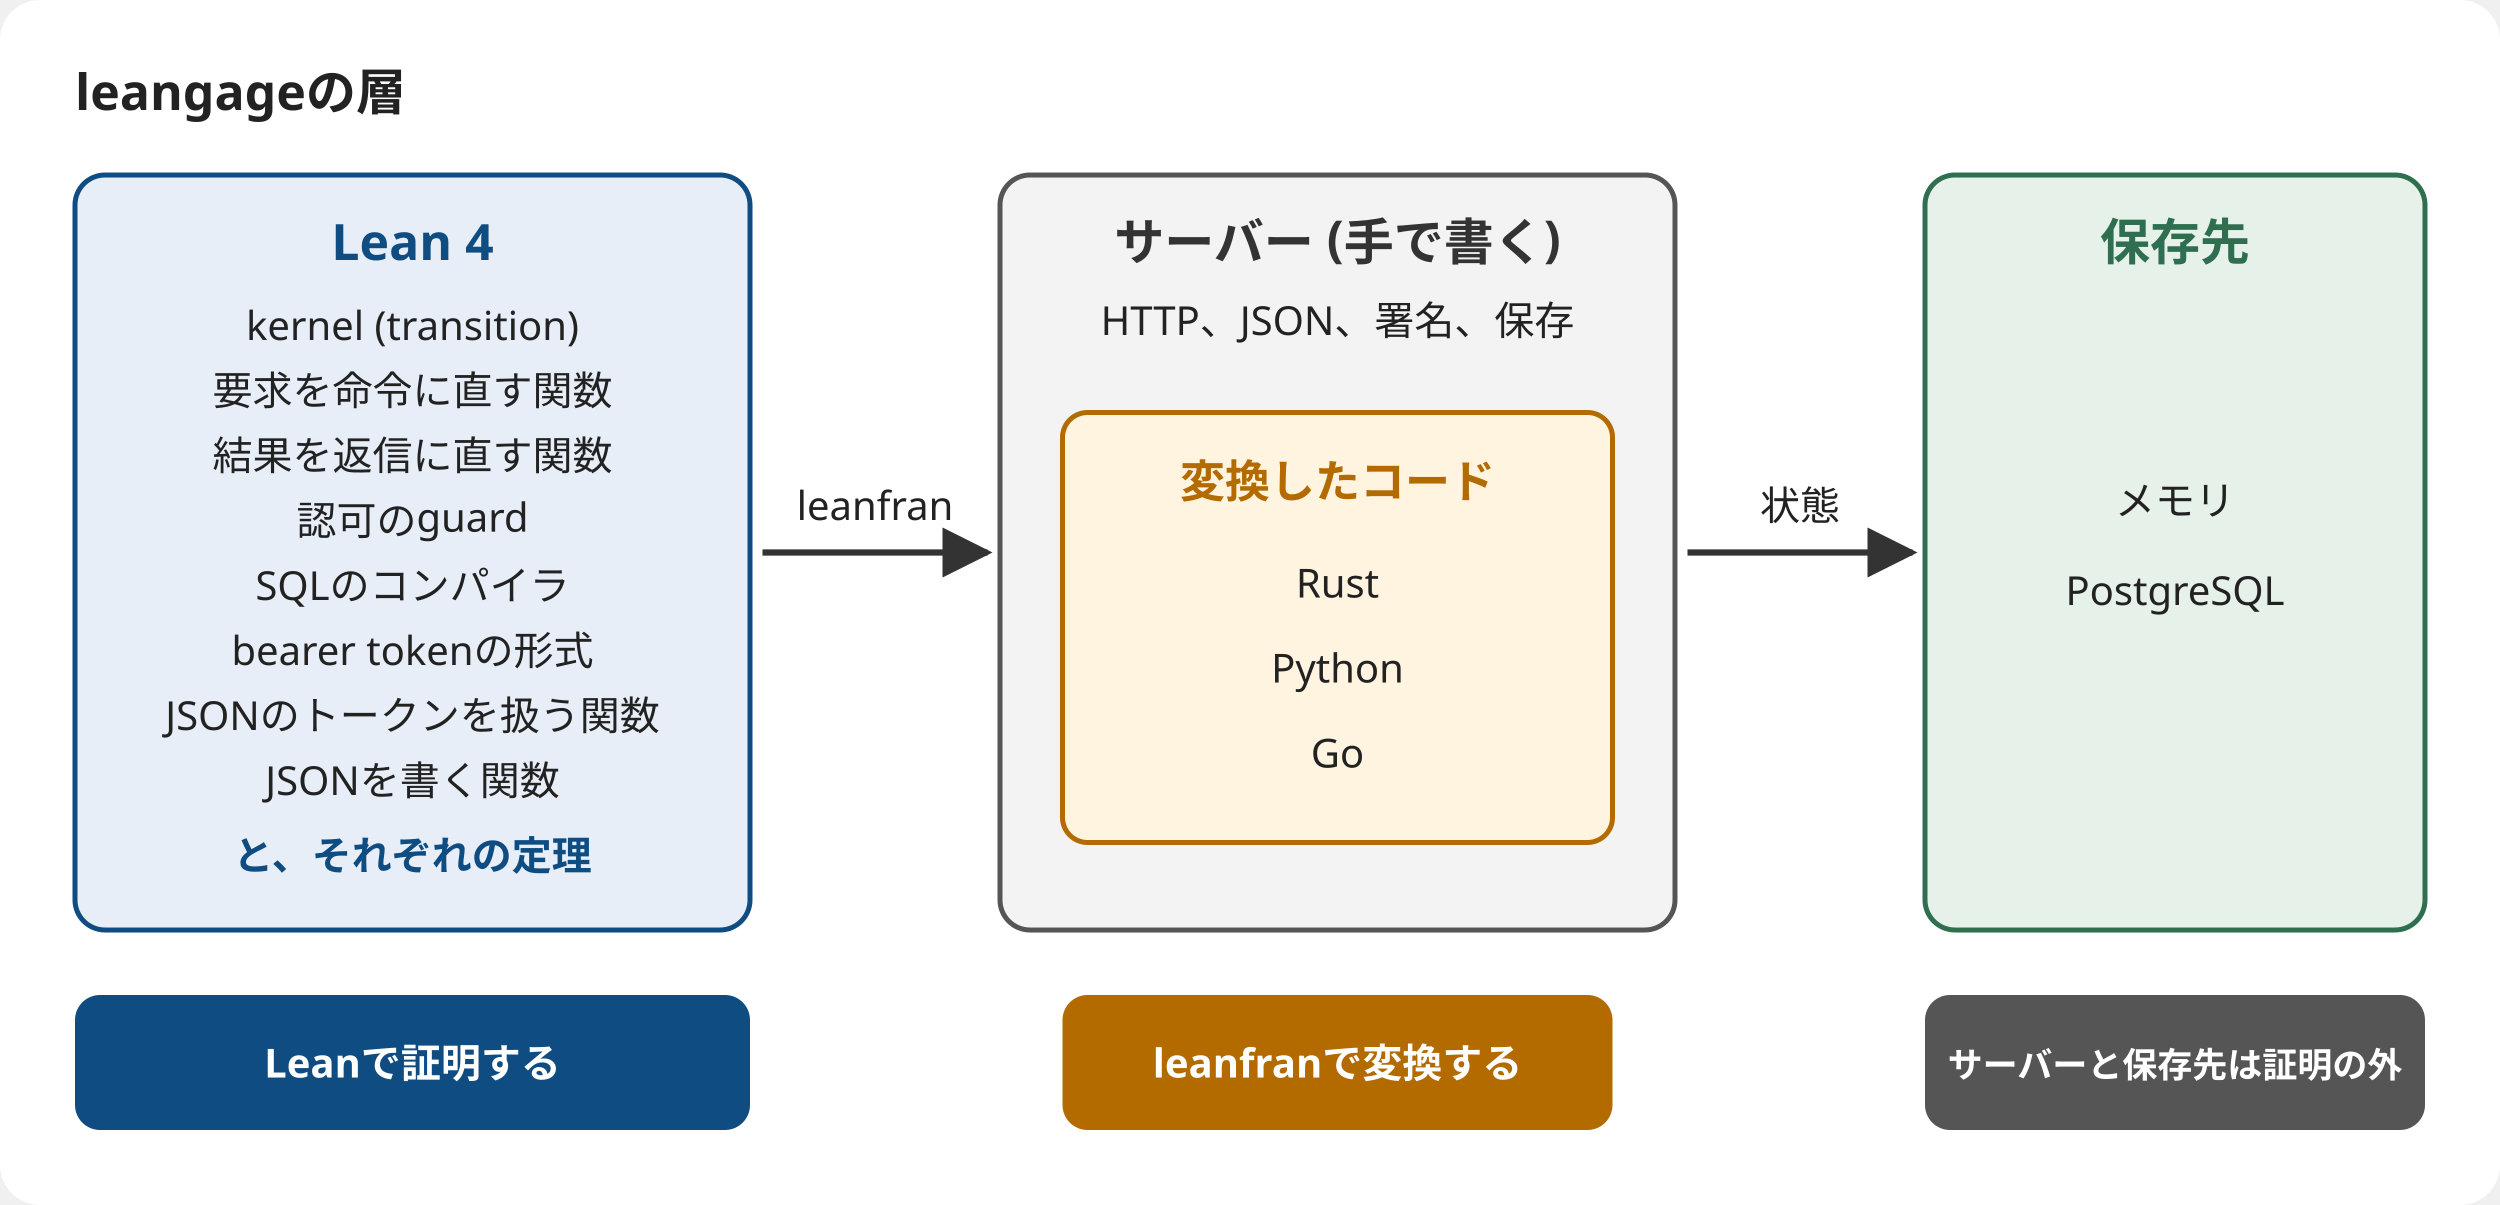
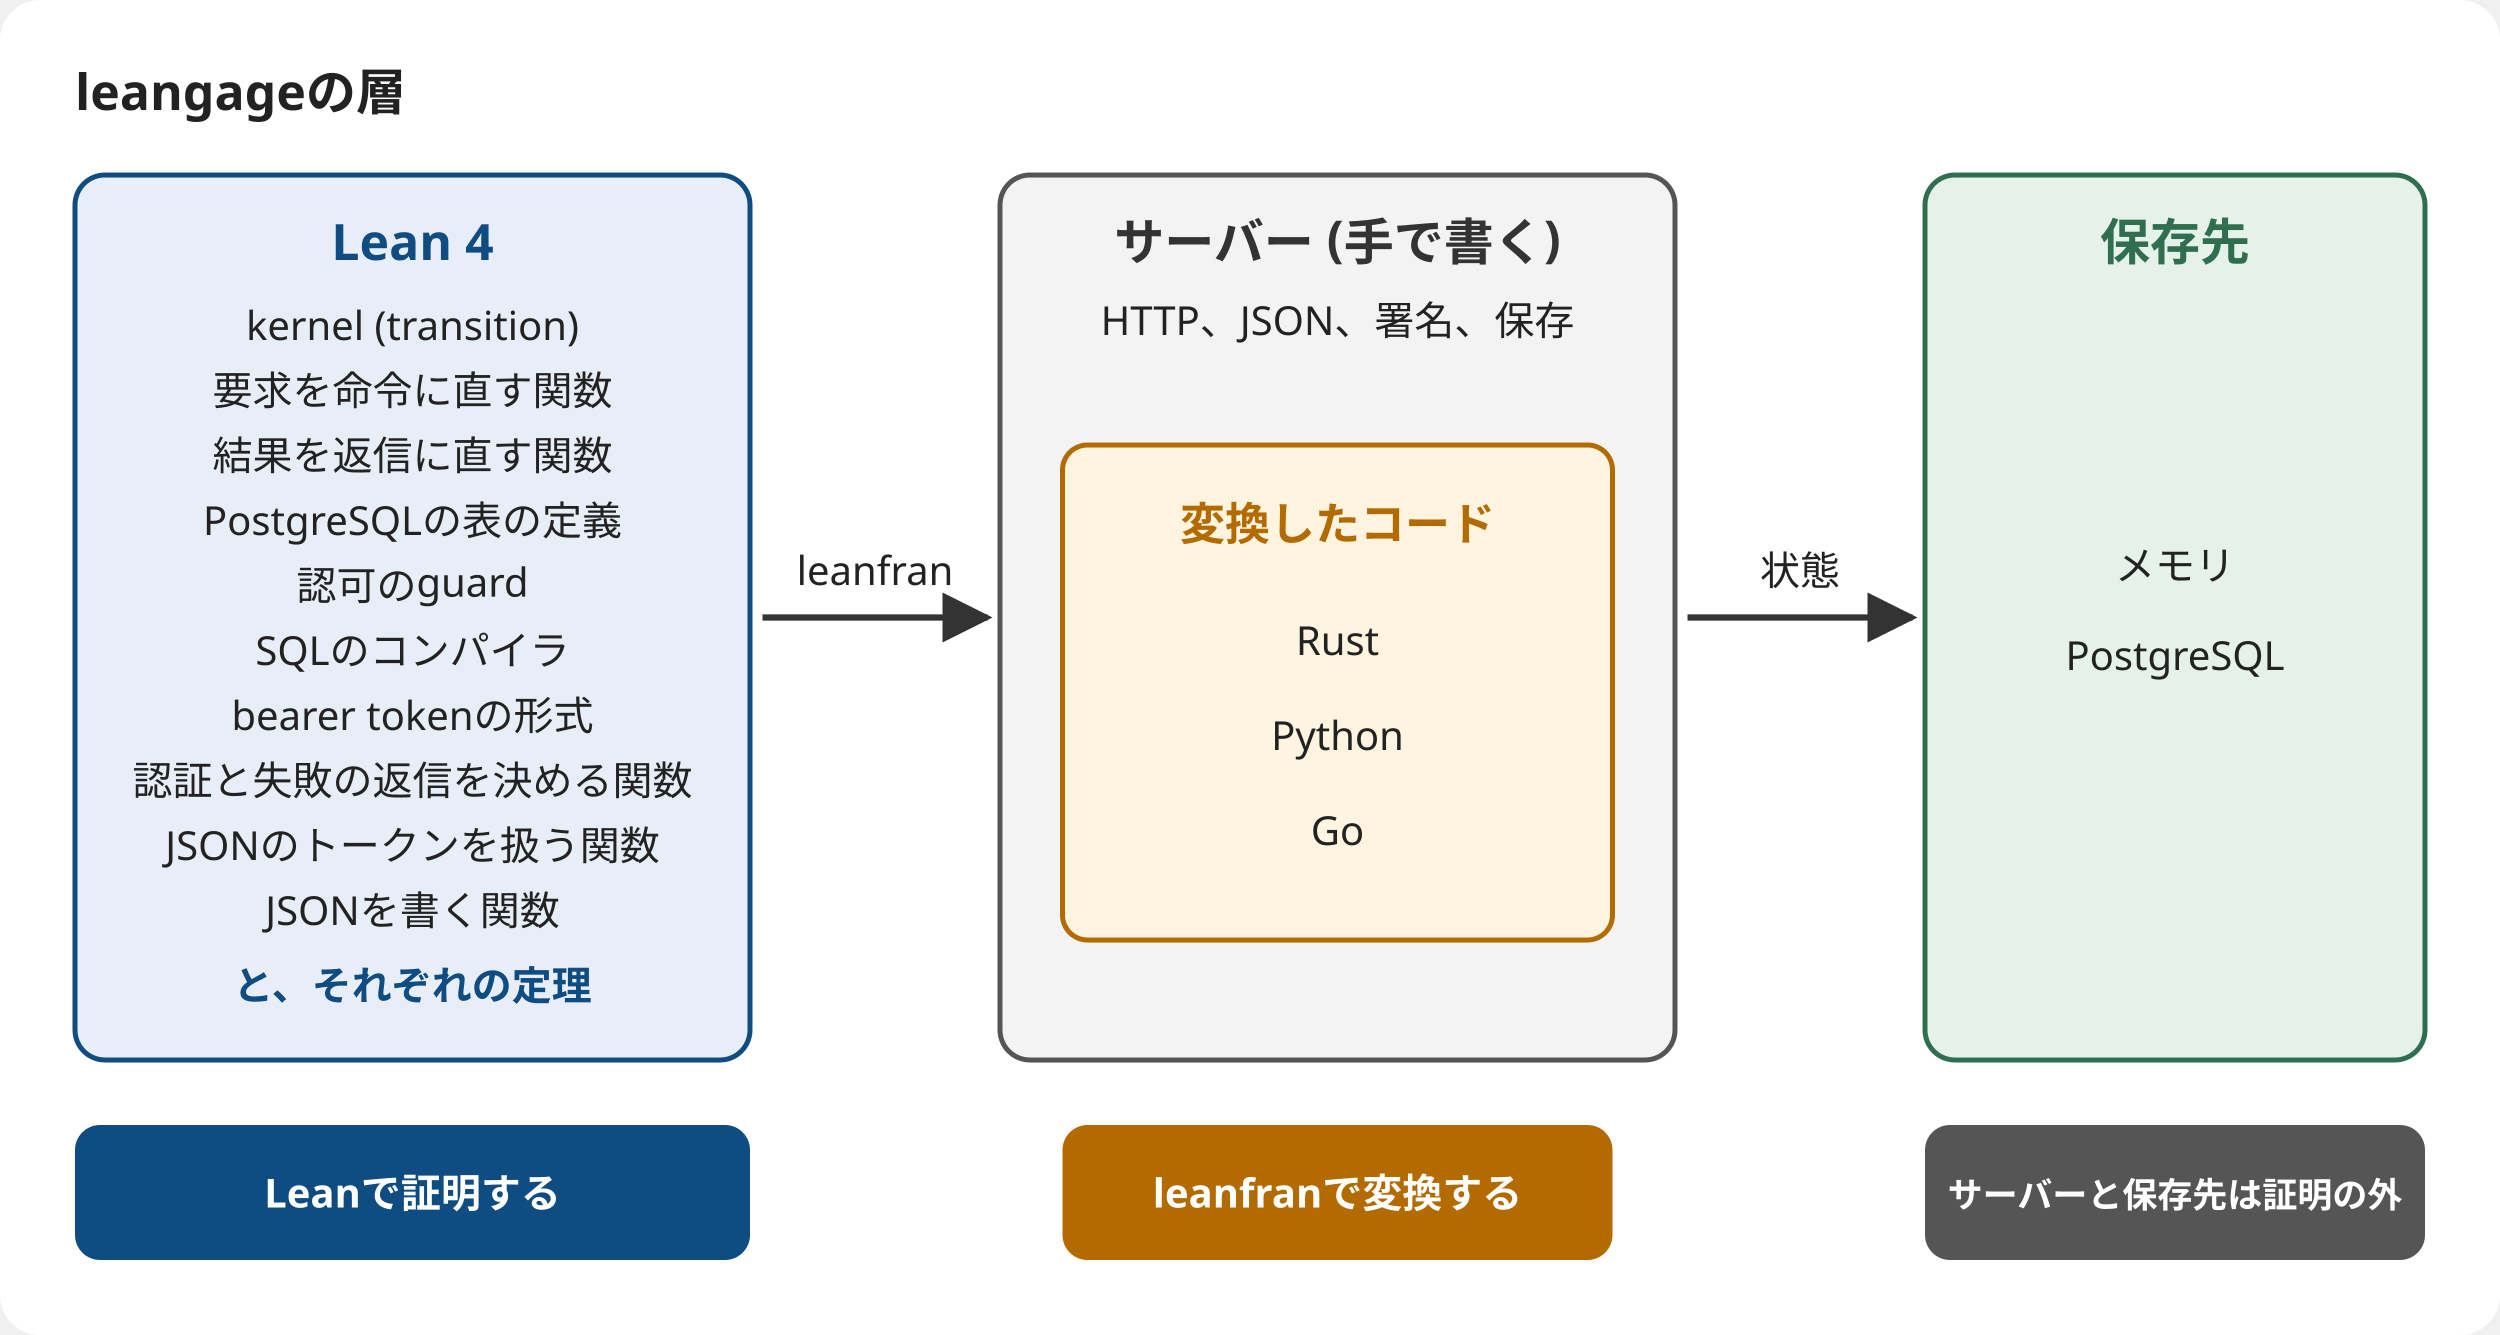
- <svg xmlns="http://www.w3.org/2000/svg" width="1000" height="482" viewBox="0 0 1000 482" font-family="sans-serif">
+ <svg xmlns="http://www.w3.org/2000/svg" width="1000" height="534" viewBox="0 0 1000 534" font-family="sans-serif">
  <defs>
    <marker id="a" viewBox="0 0 10 10" refX="9" refY="5" markerWidth="8" markerHeight="8" orient="auto">
      <path d="M0,0 L10,5 L0,10 z" fill="#333" />
    </marker>
  </defs>
-   <rect x="0" y="0" width="1000" height="482" rx="16" fill="#fff" />
+   <rect x="0" y="0" width="1000" height="534" rx="16" fill="#fff" />
  <text x="30" y="44" font-size="20" font-weight="bold" fill="#222">leangageの層</text>
-   <rect x="30" y="70" width="270" height="302" rx="12" fill="#e8eef7" stroke="#0f4c81" stroke-width="2" />
-   <text x="165" y="104" font-size="20" font-weight="bold" text-anchor="middle" fill="#0f4c81">Lean 4</text>
+   <rect x="30" y="70" width="270" height="354" rx="12" fill="#e8eef7" stroke="#0f4c81" stroke-width="2" />
+   <text x="165" y="104" font-size="20" text-anchor="middle" font-weight="bold" fill="#0f4c81">Lean 4</text>
  <text x="165" y="136" font-size="16" text-anchor="middle" fill="#222">kernel (transition)</text>
  <text x="165" y="162" font-size="16" text-anchor="middle" fill="#222">要求を命令に直す関数</text>
  <text x="165" y="188" font-size="16" text-anchor="middle" fill="#222">結果を返信に直す関数</text>
-   <text x="165" y="214" font-size="16" text-anchor="middle" fill="#222">認可のguard</text>
-   <text x="165" y="240" font-size="16" text-anchor="middle" fill="#222">SQLのコンパイラ</text>
-   <text x="165" y="266" font-size="16" text-anchor="middle" fill="#222">bearer tokenの形式</text>
-   <text x="165" y="292" font-size="16" text-anchor="middle" fill="#222">JSONのトークンを扱う関数</text>
-   <text x="165" y="318" font-size="16" text-anchor="middle" fill="#222">JSONを書く関数</text>
-   <text x="165" y="348" font-size="16" font-weight="bold" text-anchor="middle" fill="#0f4c81">と、それぞれの定理</text>
-   <line x1="305" y1="221" x2="395" y2="221" stroke="#333" stroke-width="2.5" marker-end="url(#a)" />
-   <text x="350" y="208" font-size="16" text-anchor="middle" fill="#222">leanfran</text>
-   <rect x="400" y="70" width="270" height="302" rx="12" fill="#f3f3f3" stroke="#555" stroke-width="2" />
-   <text x="535" y="104" font-size="20" font-weight="bold" text-anchor="middle" fill="#333">サーバー (手で書く)</text>
+   <text x="165" y="214" font-size="16" text-anchor="middle" fill="#222">PostgreSQLの表の定義</text>
+   <text x="165" y="240" font-size="16" text-anchor="middle" fill="#222">認可のguard</text>
+   <text x="165" y="266" font-size="16" text-anchor="middle" fill="#222">SQLのコンパイラ</text>
+   <text x="165" y="292" font-size="16" text-anchor="middle" fill="#222">bearer tokenの形式</text>
+   <text x="165" y="318" font-size="16" text-anchor="middle" fill="#222">認証と失敗の返信を決める関数</text>
+   <text x="165" y="344" font-size="16" text-anchor="middle" fill="#222">JSONのトークンを扱う関数</text>
+   <text x="165" y="370" font-size="16" text-anchor="middle" fill="#222">JSONを書く関数</text>
+   <text x="165" y="400" font-size="16" text-anchor="middle" font-weight="bold" fill="#0f4c81">と、それぞれの定理</text>
+   <line x1="305" y1="247" x2="395" y2="247" stroke="#333" stroke-width="2.5" marker-end="url(#a)" />
+   <text x="350" y="234" font-size="16" text-anchor="middle" fill="#222">leanfran</text>
+   <rect x="400" y="70" width="270" height="354" rx="12" fill="#f3f3f3" stroke="#555" stroke-width="2" />
+   <text x="535" y="104" font-size="20" text-anchor="middle" font-weight="bold" fill="#333">サーバー (手で書く)</text>
  <text x="535" y="134" font-size="16" text-anchor="middle" fill="#222">HTTP、JSON、署名、保存</text>
-   <rect x="425" y="165" width="220" height="172" rx="10" fill="#fff4e0" stroke="#b36b00" stroke-width="2" />
-   <text x="535" y="199" font-size="18" font-weight="bold" text-anchor="middle" fill="#b36b00">変換したコード</text>
-   <text x="535" y="239" font-size="16" text-anchor="middle" fill="#222">Rust</text>
-   <text x="535" y="273" font-size="16" text-anchor="middle" fill="#222">Python</text>
-   <text x="535" y="307" font-size="16" text-anchor="middle" fill="#222">Go</text>
-   <line x1="675" y1="221" x2="765" y2="221" stroke="#333" stroke-width="2.5" marker-end="url(#a)" />
-   <text x="720" y="208" font-size="16" text-anchor="middle" fill="#222">状態</text>
-   <rect x="770" y="70" width="200" height="302" rx="12" fill="#e6f1ea" stroke="#2f6f4f" stroke-width="2" />
-   <text x="870" y="104" font-size="20" font-weight="bold" text-anchor="middle" fill="#2f6f4f">保存先</text>
-   <text x="870" y="206" font-size="16" text-anchor="middle" fill="#222">メモリ</text>
-   <text x="870" y="242" font-size="16" text-anchor="middle" fill="#222">PostgreSQL</text>
-   <rect x="30" y="398" width="270" height="54" rx="10" fill="#0f4c81" />
-   <text x="165" y="431" font-size="16" font-weight="bold" text-anchor="middle" fill="#fff">Leanで証明する</text>
-   <rect x="425" y="398" width="220" height="54" rx="10" fill="#b36b00" />
-   <text x="535" y="431" font-size="16" font-weight="bold" text-anchor="middle" fill="#fff">leanfranで変換する</text>
-   <rect x="770" y="398" width="200" height="54" rx="10" fill="#555" />
-   <text x="870" y="431" font-size="14" font-weight="bold" text-anchor="middle" fill="#fff">サーバーと保存先は証明の外</text>
+   <rect x="425" y="178" width="220" height="198" rx="10" fill="#fff4e0" stroke="#b36b00" stroke-width="2" />
+   <text x="535" y="216" font-size="18" text-anchor="middle" font-weight="bold" fill="#b36b00">変換したコード</text>
+   <text x="535" y="262" font-size="16" text-anchor="middle" fill="#222">Rust</text>
+   <text x="535" y="300" font-size="16" text-anchor="middle" fill="#222">Python</text>
+   <text x="535" y="338" font-size="16" text-anchor="middle" fill="#222">Go</text>
+   <line x1="675" y1="247" x2="765" y2="247" stroke="#333" stroke-width="2.5" marker-end="url(#a)" />
+   <text x="720" y="234" font-size="16" text-anchor="middle" fill="#222">状態</text>
+   <rect x="770" y="70" width="200" height="354" rx="12" fill="#e6f1ea" stroke="#2f6f4f" stroke-width="2" />
+   <text x="870" y="104" font-size="20" text-anchor="middle" font-weight="bold" fill="#2f6f4f">保存先</text>
+   <text x="870" y="232" font-size="16" text-anchor="middle" fill="#222">メモリ</text>
+   <text x="870" y="268" font-size="16" text-anchor="middle" fill="#222">PostgreSQL</text>
+   <rect x="30" y="450" width="270" height="54" rx="10" fill="#0f4c81" />
+   <text x="165" y="483" font-size="16" text-anchor="middle" font-weight="bold" fill="#fff">Leanで証明する</text>
+   <rect x="425" y="450" width="220" height="54" rx="10" fill="#b36b00" />
+   <text x="535" y="483" font-size="16" text-anchor="middle" font-weight="bold" fill="#fff">leanfranで変換する</text>
+   <rect x="770" y="450" width="200" height="54" rx="10" fill="#555" />
+   <text x="870" y="483" font-size="14" text-anchor="middle" font-weight="bold" fill="#fff">サーバーと保存先は証明の外</text>
</svg>
